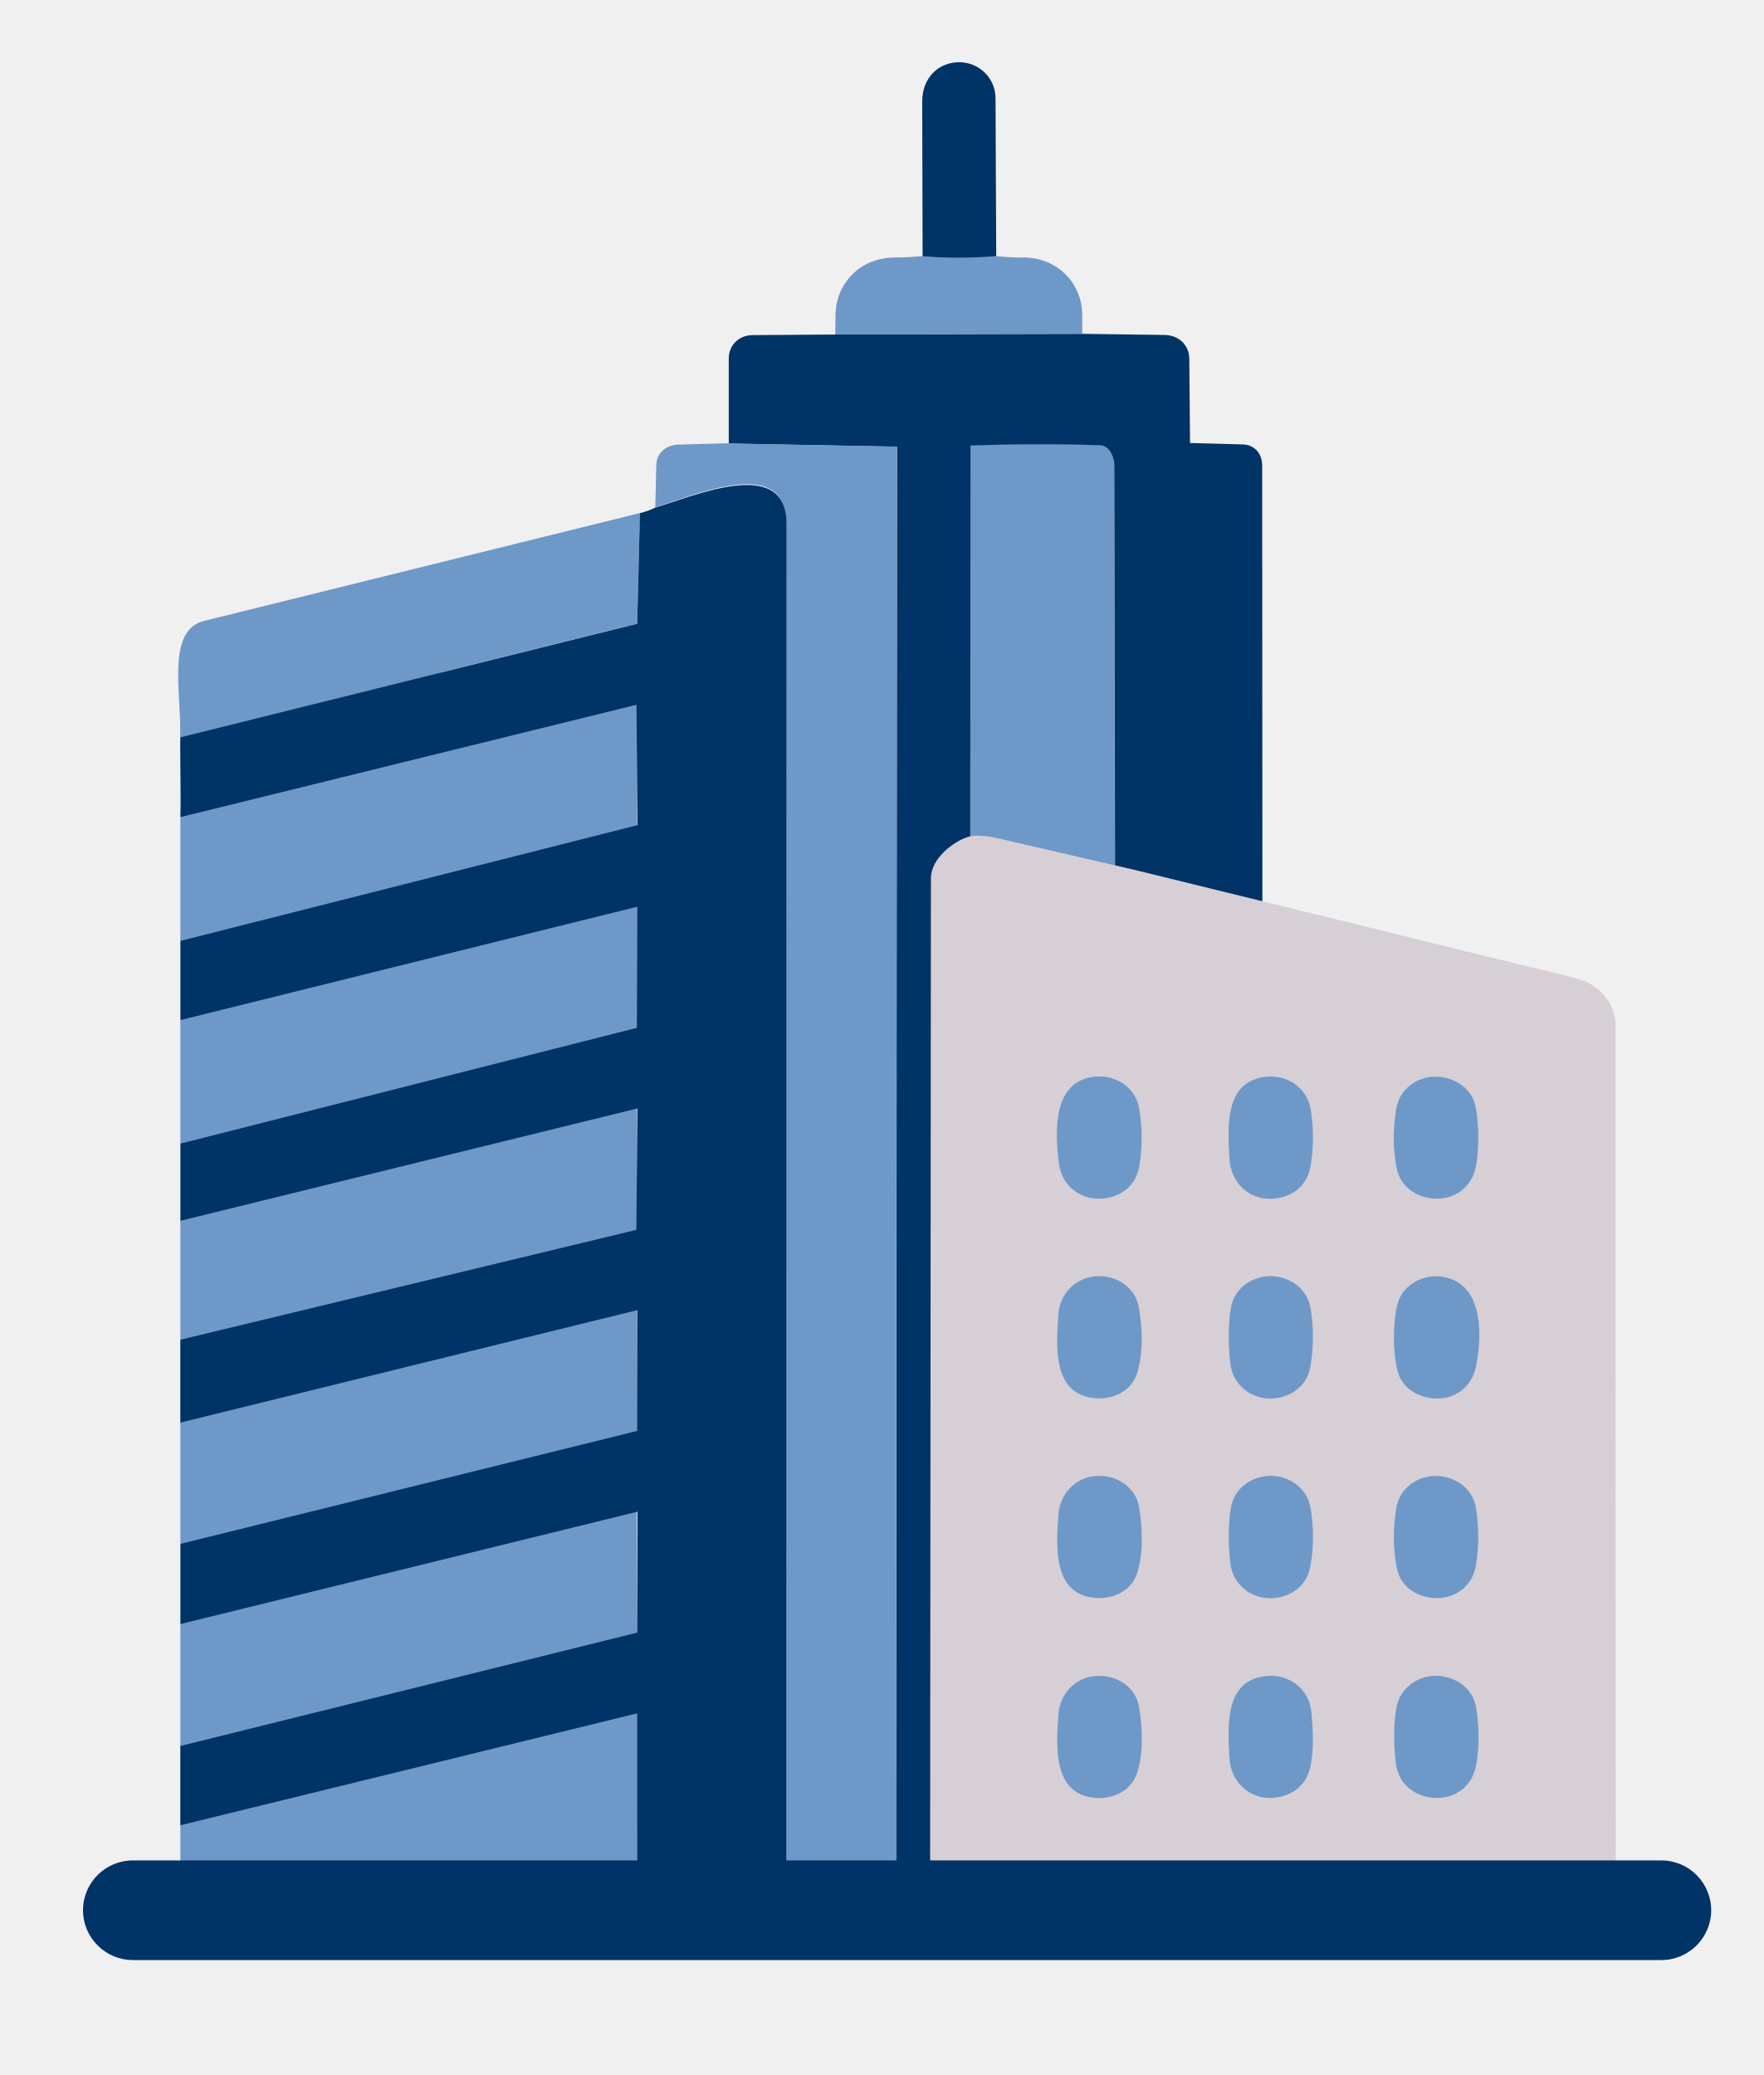
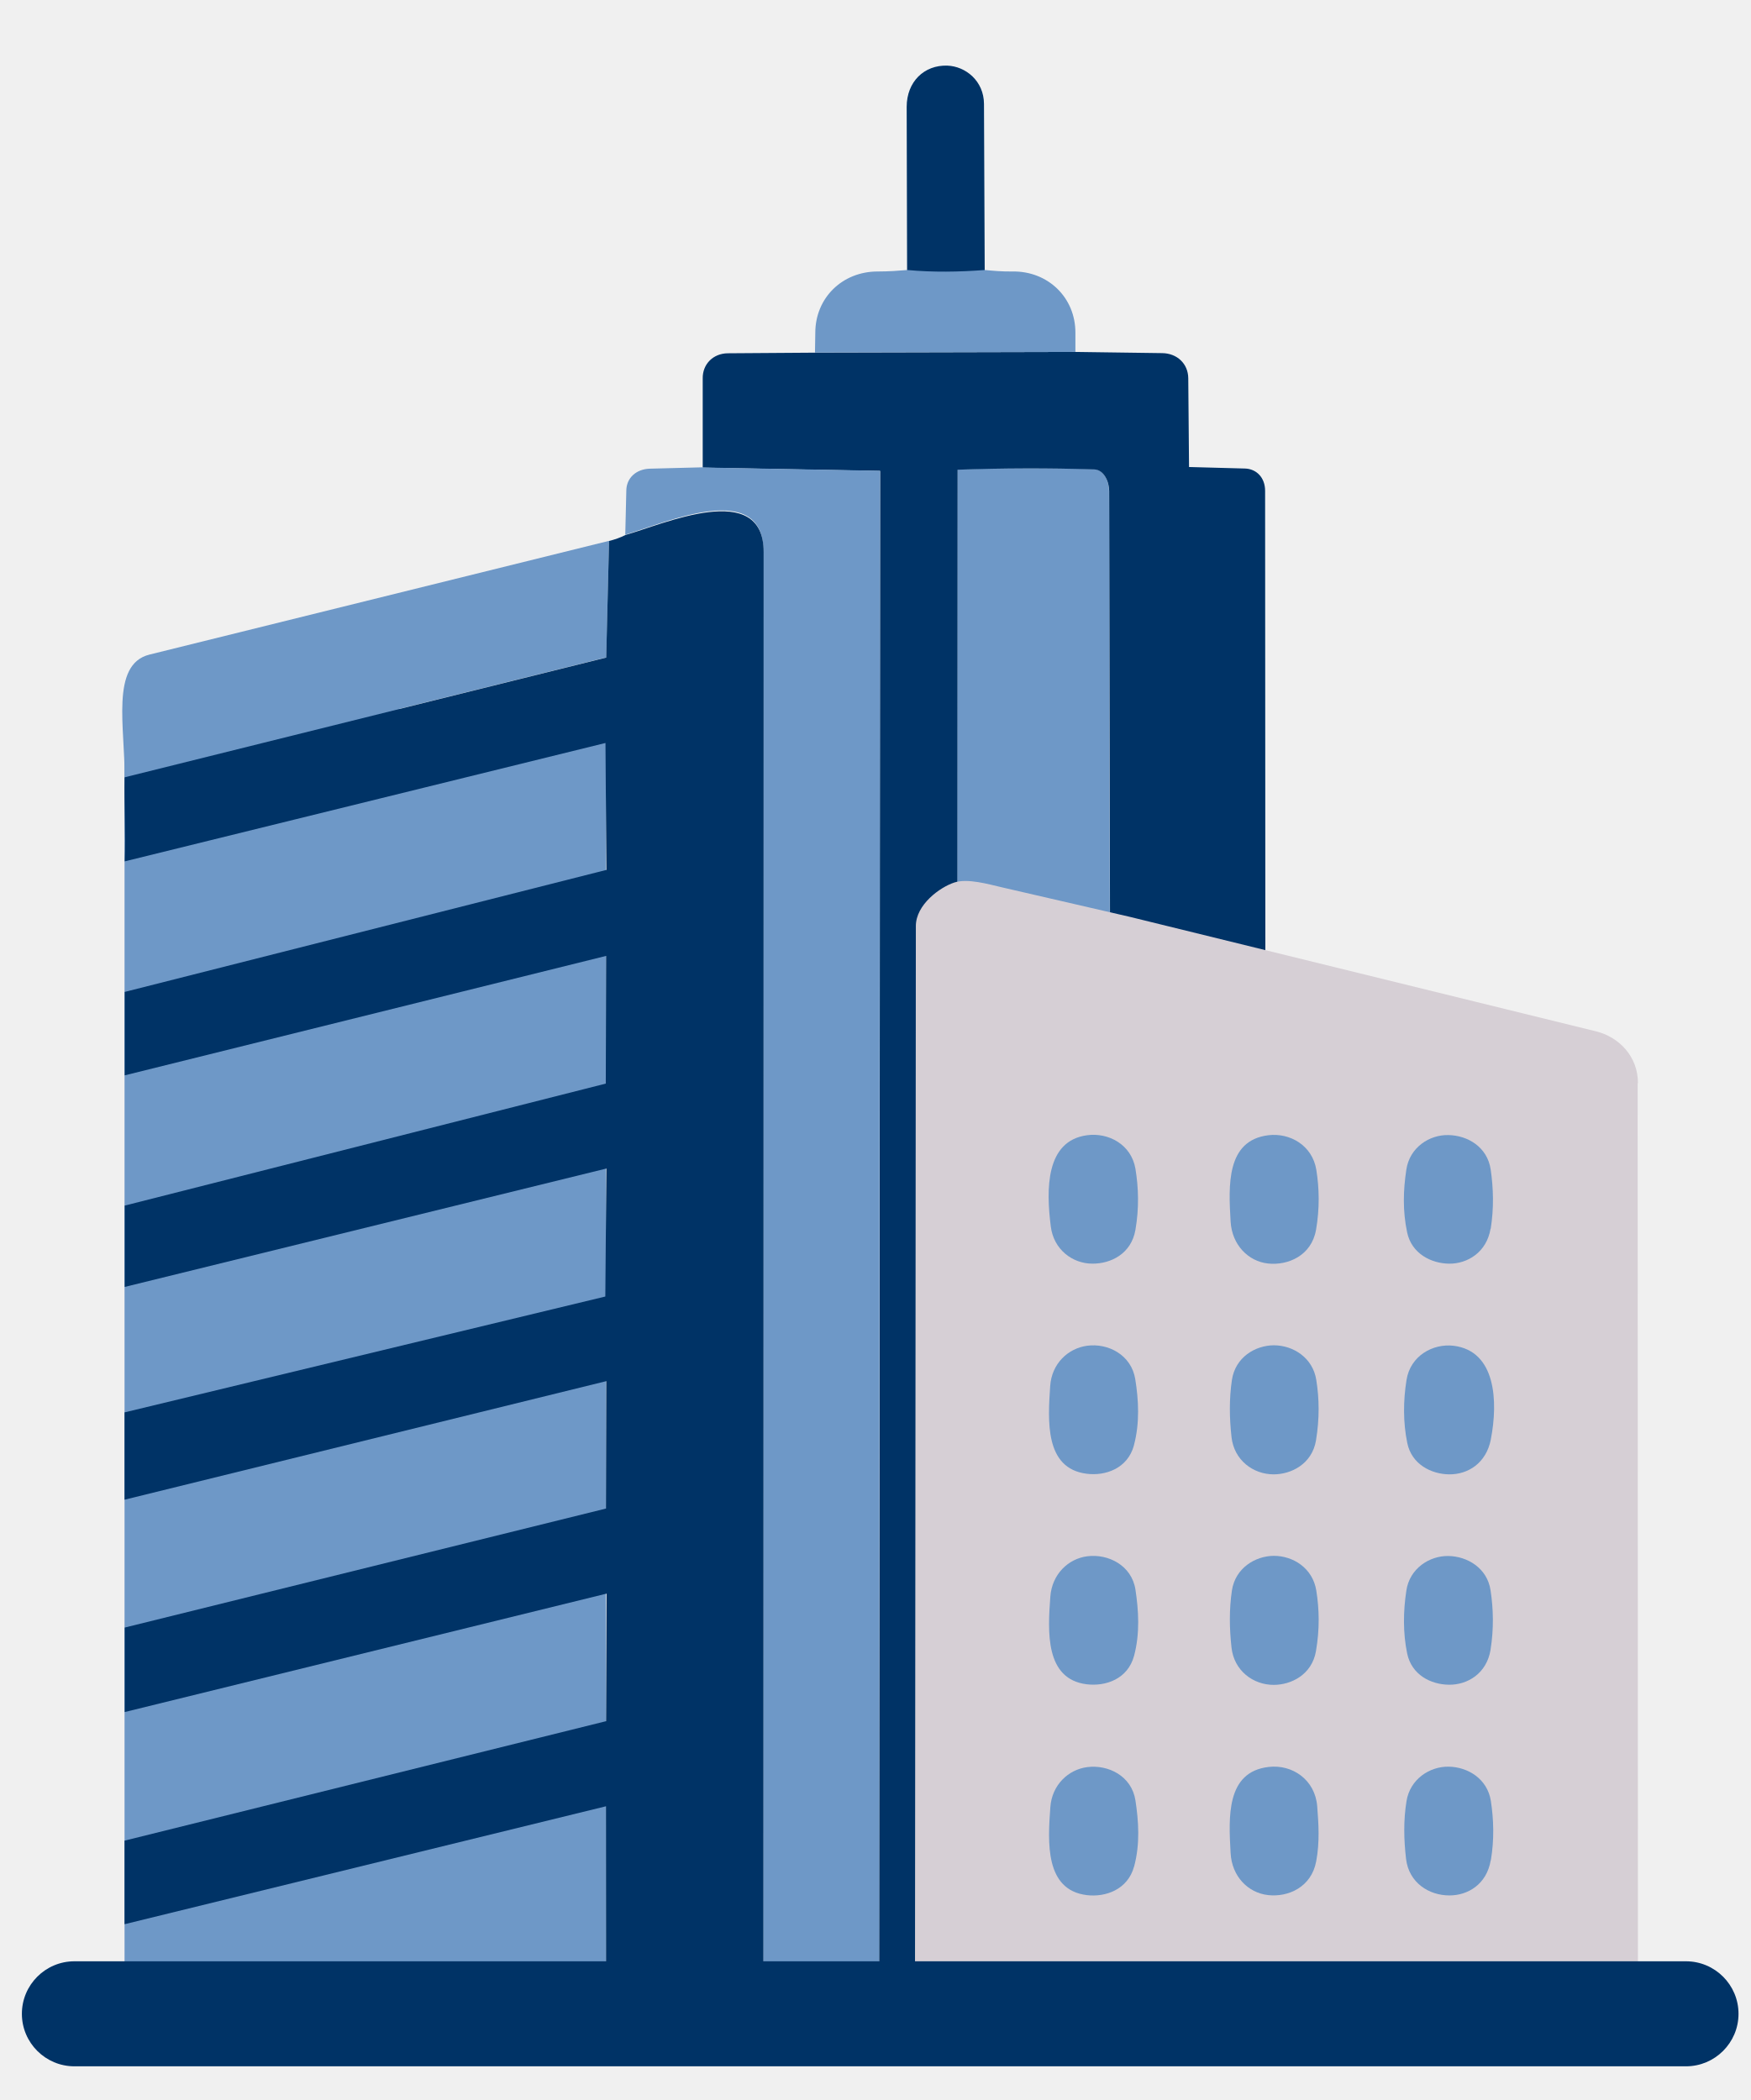
- <svg xmlns="http://www.w3.org/2000/svg" viewBox="775 -3 85 100" fill="none">
+ <svg xmlns="http://www.w3.org/2000/svg" viewBox="778 -3 80 96" fill="none">
  <g clip-path="url(#clipHardBldg)">
    <path d="M805.685 29.414H783.692V87.091H805.685V29.414Z" fill="#6E98C7" />
    <path d="M823.012 12.951C821.833 13.047 820.646 13.067 819.466 12.951L819.438 1.886C819.438 0.74 820.234 -0.035 821.297 -0C822.134 0.034 822.964 0.699 822.971 1.749L823.019 12.951H823.012Z" fill="#003366" />
    <path d="M828.740 44.382C828.164 44.574 827.190 45.274 827.190 46.138L827.149 91.11C825.194 91.268 823.438 91.11 821.716 91.11L821.757 18.459C823.849 18.384 825.900 18.384 828.006 18.445C828.445 18.459 828.685 19.008 828.685 19.433L828.733 44.375L828.740 44.382Z" fill="#6E98C7" />
    <path d="M815.247 13.116L827.149 13.088L831.114 13.143C831.793 13.15 832.300 13.623 832.307 14.289L832.342 18.349L834.893 18.418C835.422 18.432 835.819 18.83 835.819 19.44L835.833 45.775L830.688 44.588C830.085 44.451 829.275 44.211 828.740 44.389L828.692 19.447C828.692 19.022 828.452 18.473 828.013 18.459C825.900 18.391 823.856 18.398 821.764 18.473L821.723 91.124H818.176L818.224 18.528L810.116 18.377V14.309C810.102 13.644 810.596 13.157 811.262 13.15L815.247 13.122V13.116Z" fill="#003366" />
    <path d="M810.109 18.37L818.217 18.521L818.169 91.117H812.880L812.894 22.218C812.894 18.878 808.456 20.887 806.576 21.443L806.624 19.44C806.624 18.843 807.084 18.439 807.708 18.425L810.109 18.363V18.37Z" fill="#6E98C7" />
    <path d="M783.692 32.528C783.727 30.326 783.027 27.37 784.831 26.924L805.836 21.724L805.705 27.054L783.692 32.528Z" fill="#6E98C7" />
    <path d="M819.466 9.343C820.646 9.453 821.832 9.432 823.012 9.343C823.383 9.377 823.781 9.418 824.274 9.411C825.887 9.384 827.156 10.598 827.149 12.217V13.088L815.247 13.116L815.261 12.217C815.261 10.612 816.502 9.411 818.108 9.411C818.629 9.411 819.061 9.377 819.466 9.343Z" fill="#6E98C7" />
    <path d="M852.859 46.509C852.859 45.308 852.008 44.403 850.924 44.142L829.645 38.915L823.822 37.571C823.142 37.413 822.223 37.145 821.613 37.344C820.961 37.557 819.857 38.353 819.857 39.334L819.815 91.111L852.859 91.145L852.845 46.516L852.859 46.509Z" fill="#D6CFD5" />
    <path d="M829.824 63.075C829.536 64.138 828.513 64.481 827.663 64.371C825.735 64.131 825.893 61.929 825.996 60.365C826.065 59.33 826.819 58.637 827.683 58.52C828.644 58.39 829.707 58.938 829.885 60.05C830.036 60.99 830.098 62.039 829.824 63.068V63.075Z" fill="#6E98C7" />
    <path d="M829.892 53.224C829.700 54.328 828.754 54.774 827.924 54.767C827.018 54.767 826.154 54.123 826.024 53.066C825.811 51.386 825.777 49.149 827.684 48.896C828.658 48.765 829.700 49.314 829.892 50.425C830.036 51.297 830.064 52.229 829.892 53.224Z" fill="#6E98C7" />
    <path d="M829.831 72.692C829.543 73.763 828.528 74.099 827.670 73.996C825.749 73.763 825.887 71.567 826.003 69.99C826.079 68.961 826.826 68.254 827.691 68.144C828.644 68.021 829.721 68.556 829.893 69.667C830.037 70.614 830.105 71.663 829.831 72.692Z" fill="#6E98C7" />
    <path d="M829.831 82.324C829.543 83.387 828.521 83.737 827.670 83.634C825.749 83.401 825.887 81.206 826.003 79.621C826.072 78.592 826.833 77.892 827.691 77.782C828.651 77.659 829.721 78.187 829.893 79.305C830.037 80.252 830.112 81.295 829.831 82.331V82.324Z" fill="#6E98C7" />
    <path d="M838.145 53.224C837.939 54.404 836.862 54.857 835.957 54.761C835.051 54.665 834.303 53.91 834.242 52.84C834.146 51.201 834.036 49.129 835.970 48.896C836.944 48.779 837.973 49.349 838.159 50.474C838.296 51.324 838.316 52.251 838.145 53.231V53.224Z" fill="#6E98C7" />
    <path d="M838.152 82.097C837.932 83.27 836.876 83.736 835.957 83.633C835.037 83.531 834.296 82.776 834.242 81.706C834.152 80.08 834.029 78.002 835.977 77.775C837.061 77.645 838.104 78.358 838.200 79.573C838.261 80.368 838.323 81.191 838.152 82.104V82.097Z" fill="#6E98C7" />
    <path d="M838.145 72.473C837.959 73.564 837.006 74.023 836.210 74.023C835.277 74.023 834.399 73.379 834.283 72.315C834.187 71.444 834.173 70.573 834.303 69.702C834.461 68.68 835.366 68.131 836.217 68.124C837.102 68.124 837.994 68.686 838.158 69.709C838.296 70.566 838.316 71.478 838.145 72.466V72.473Z" fill="#6E98C7" />
    <path d="M838.145 62.849C837.959 63.939 836.999 64.399 836.210 64.399C835.277 64.399 834.399 63.754 834.283 62.691C834.187 61.82 834.173 60.948 834.303 60.077C834.461 59.048 835.360 58.506 836.217 58.499C837.102 58.499 838.001 59.069 838.158 60.084C838.296 60.942 838.309 61.854 838.145 62.842V62.849Z" fill="#6E98C7" />
    <path d="M846.130 82.042C845.945 83.147 845.074 83.654 844.237 83.648C843.311 83.648 842.391 83.071 842.261 81.981C842.158 81.096 842.138 80.211 842.282 79.333C842.446 78.331 843.338 77.748 844.209 77.762C845.080 77.776 845.979 78.311 846.137 79.333C846.267 80.183 846.295 81.096 846.137 82.036L846.130 82.042Z" fill="#6E98C7" />
    <path d="M846.136 62.801C845.924 63.892 845.087 64.406 844.236 64.399C843.420 64.392 842.514 63.946 842.315 62.959C842.123 62.026 842.130 61.031 842.281 60.091C842.453 58.973 843.495 58.411 844.428 58.52C846.370 58.754 846.472 61.065 846.136 62.794V62.801Z" fill="#6E98C7" />
    <path d="M846.123 53.169C845.944 54.253 845.059 54.775 844.236 54.768C843.420 54.761 842.514 54.315 842.309 53.334C842.103 52.353 842.130 51.413 842.274 50.467C842.425 49.452 843.331 48.868 844.195 48.889C845.073 48.903 845.978 49.431 846.129 50.467C846.253 51.317 846.280 52.23 846.129 53.176L846.123 53.169Z" fill="#6E98C7" />
    <path d="M846.123 72.418C845.944 73.509 845.066 74.023 844.230 74.016C843.393 74.01 842.508 73.564 842.309 72.576C842.117 71.643 842.130 70.655 842.275 69.709C842.425 68.7 843.331 68.117 844.195 68.131C845.060 68.145 845.972 68.68 846.123 69.702C846.253 70.552 846.274 71.465 846.123 72.411V72.418Z" fill="#6E98C7" />
    <path d="M812.887 91.124H805.698L805.692 79.573L783.692 84.964V81.144L805.698 75.683L805.719 69.852L783.699 75.265V71.403L805.692 65.963L805.705 60.139L783.692 65.558V61.566L805.664 56.27L805.712 50.419L783.699 55.831V52.113L805.685 46.536L805.698 40.699L783.699 46.159V42.345L805.712 36.768L805.671 30.965L783.699 36.377C783.740 35.101 783.672 33.818 783.692 32.535L805.705 27.061L805.836 21.731C806.076 21.67 806.384 21.567 806.583 21.457C808.298 20.977 812.901 18.892 812.901 22.232L812.887 91.138V91.124Z" fill="#003366" />
    <path d="M855.054 91.46H781.401C780.077 91.46 779 90.383 779 89.06C779 87.736 780.077 86.659 781.401 86.659H855.054C856.378 86.659 857.455 87.736 857.455 89.06C857.455 90.383 856.378 91.46 855.054 91.46Z" fill="#003366" />
  </g>
  <defs>
    <clipPath id="clipHardBldg">
      <rect width="78.455" height="91.461" fill="white" transform="translate(779)" />
    </clipPath>
  </defs>
</svg>
